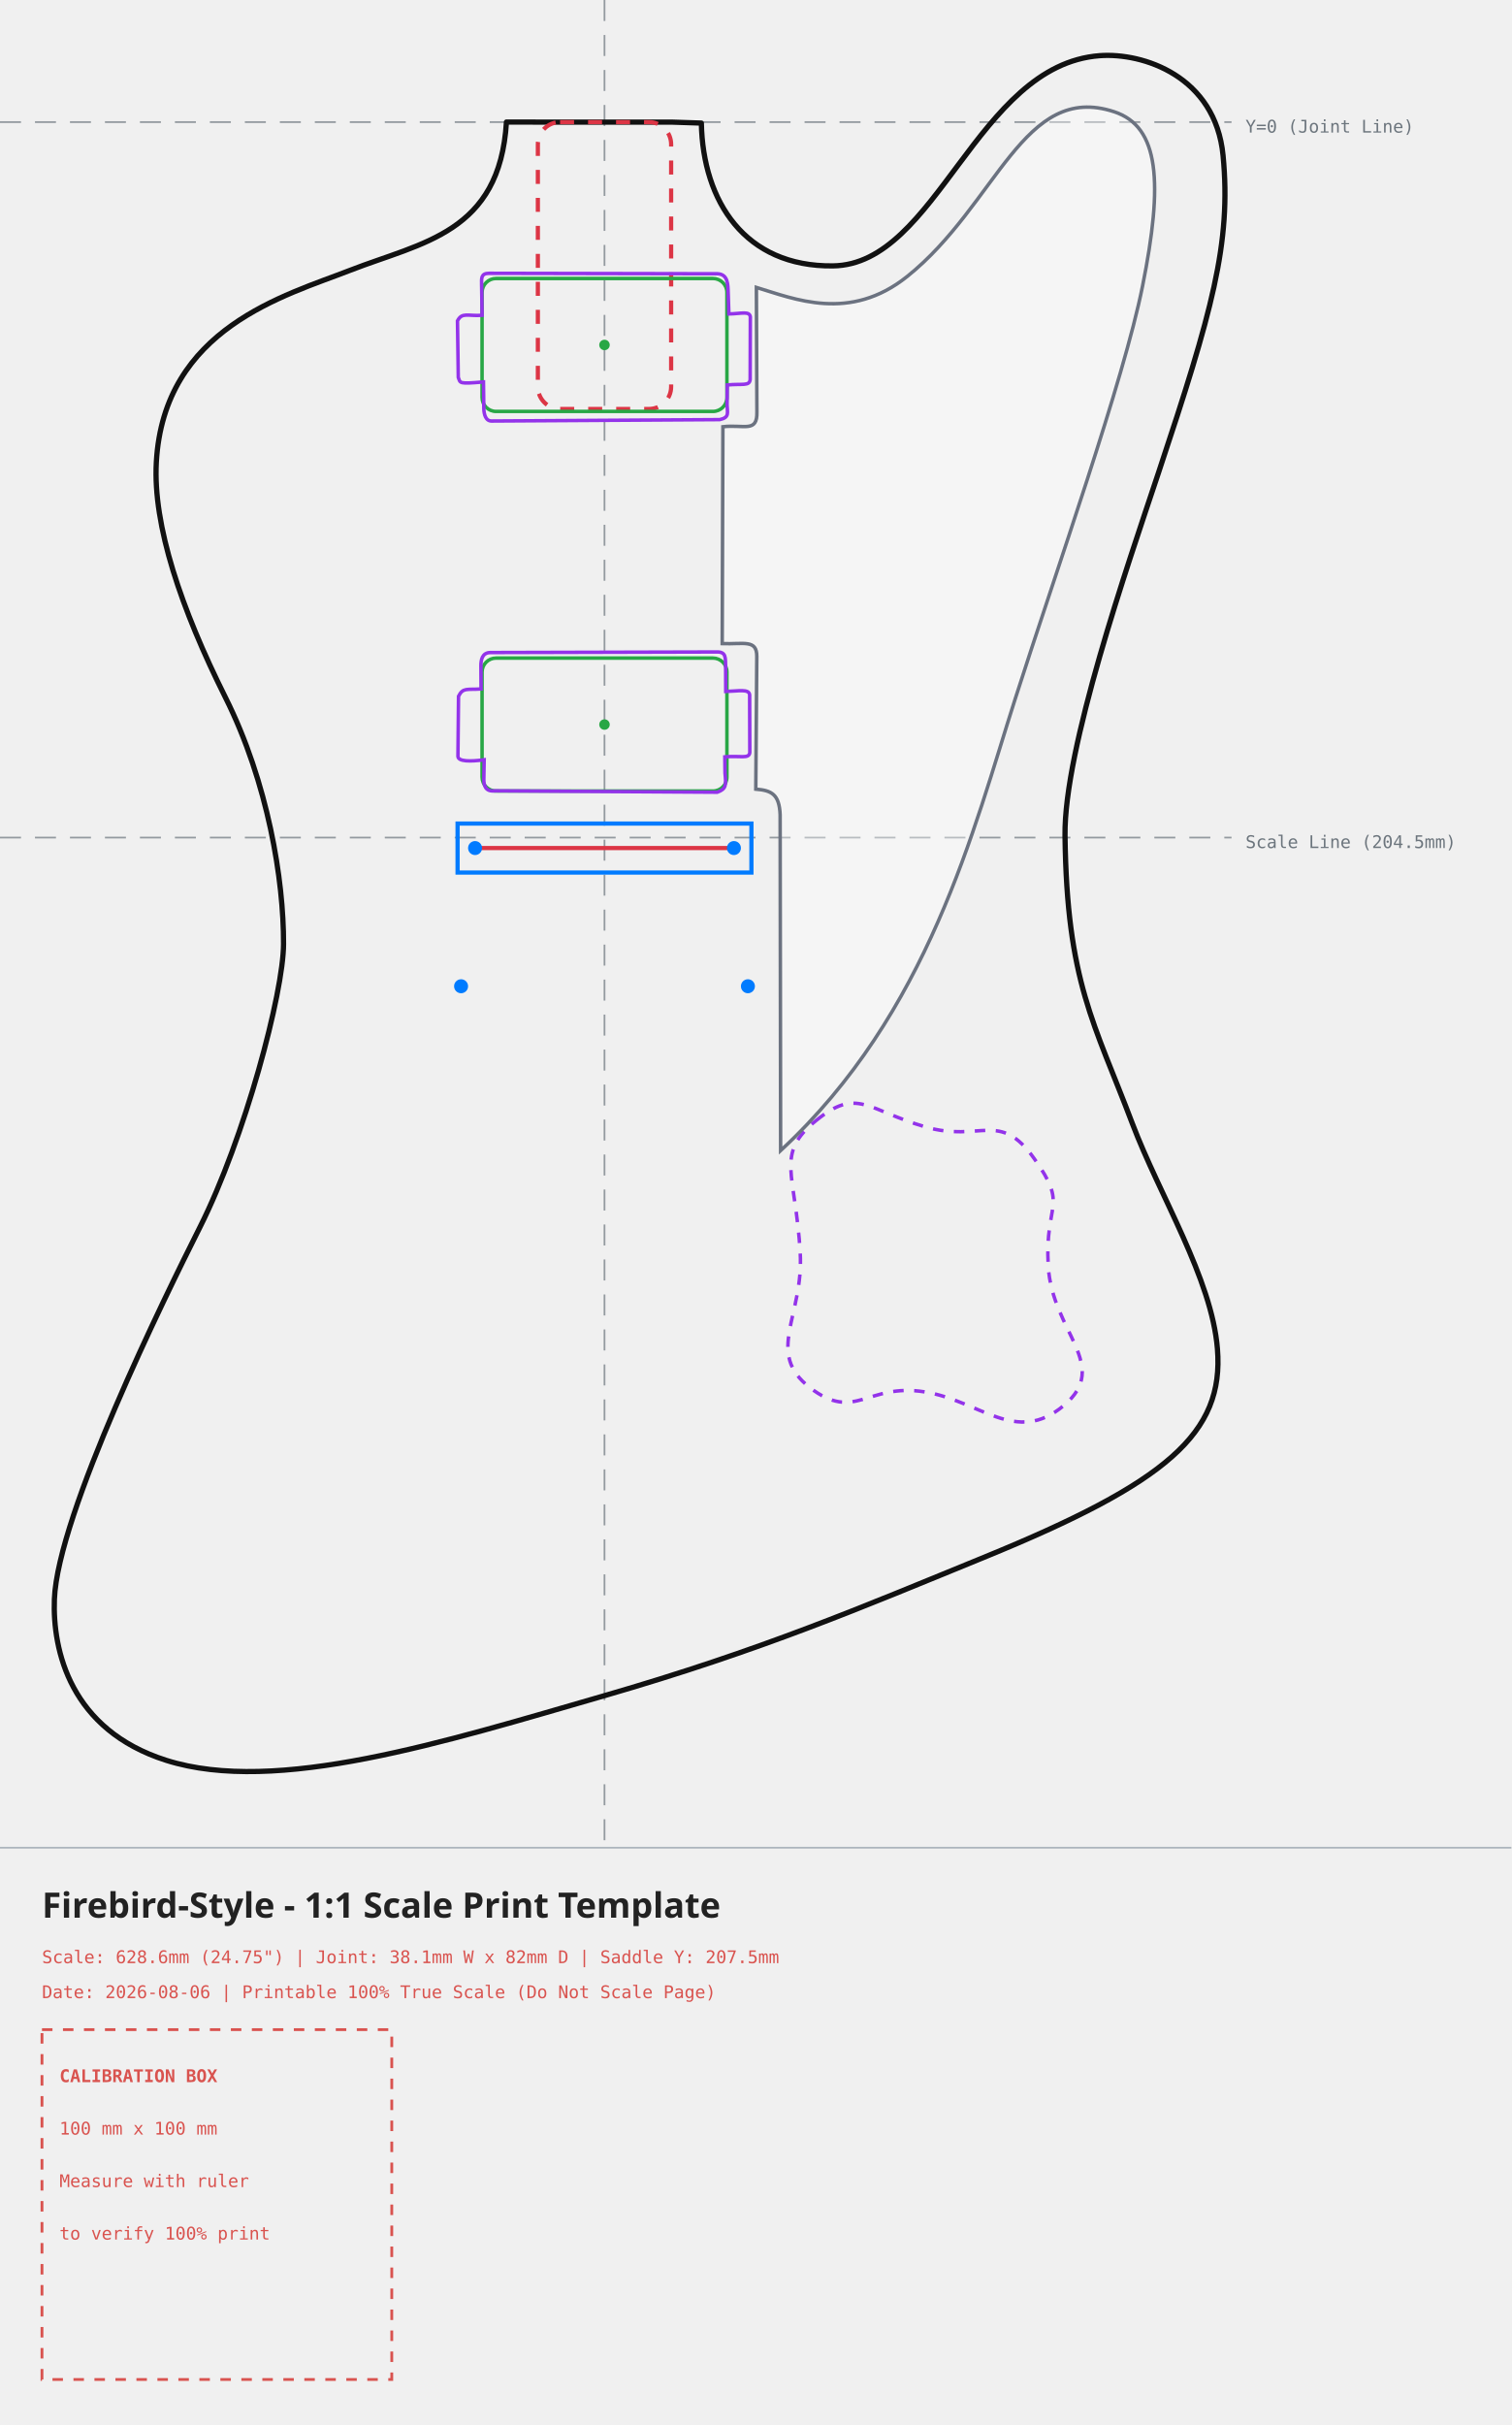
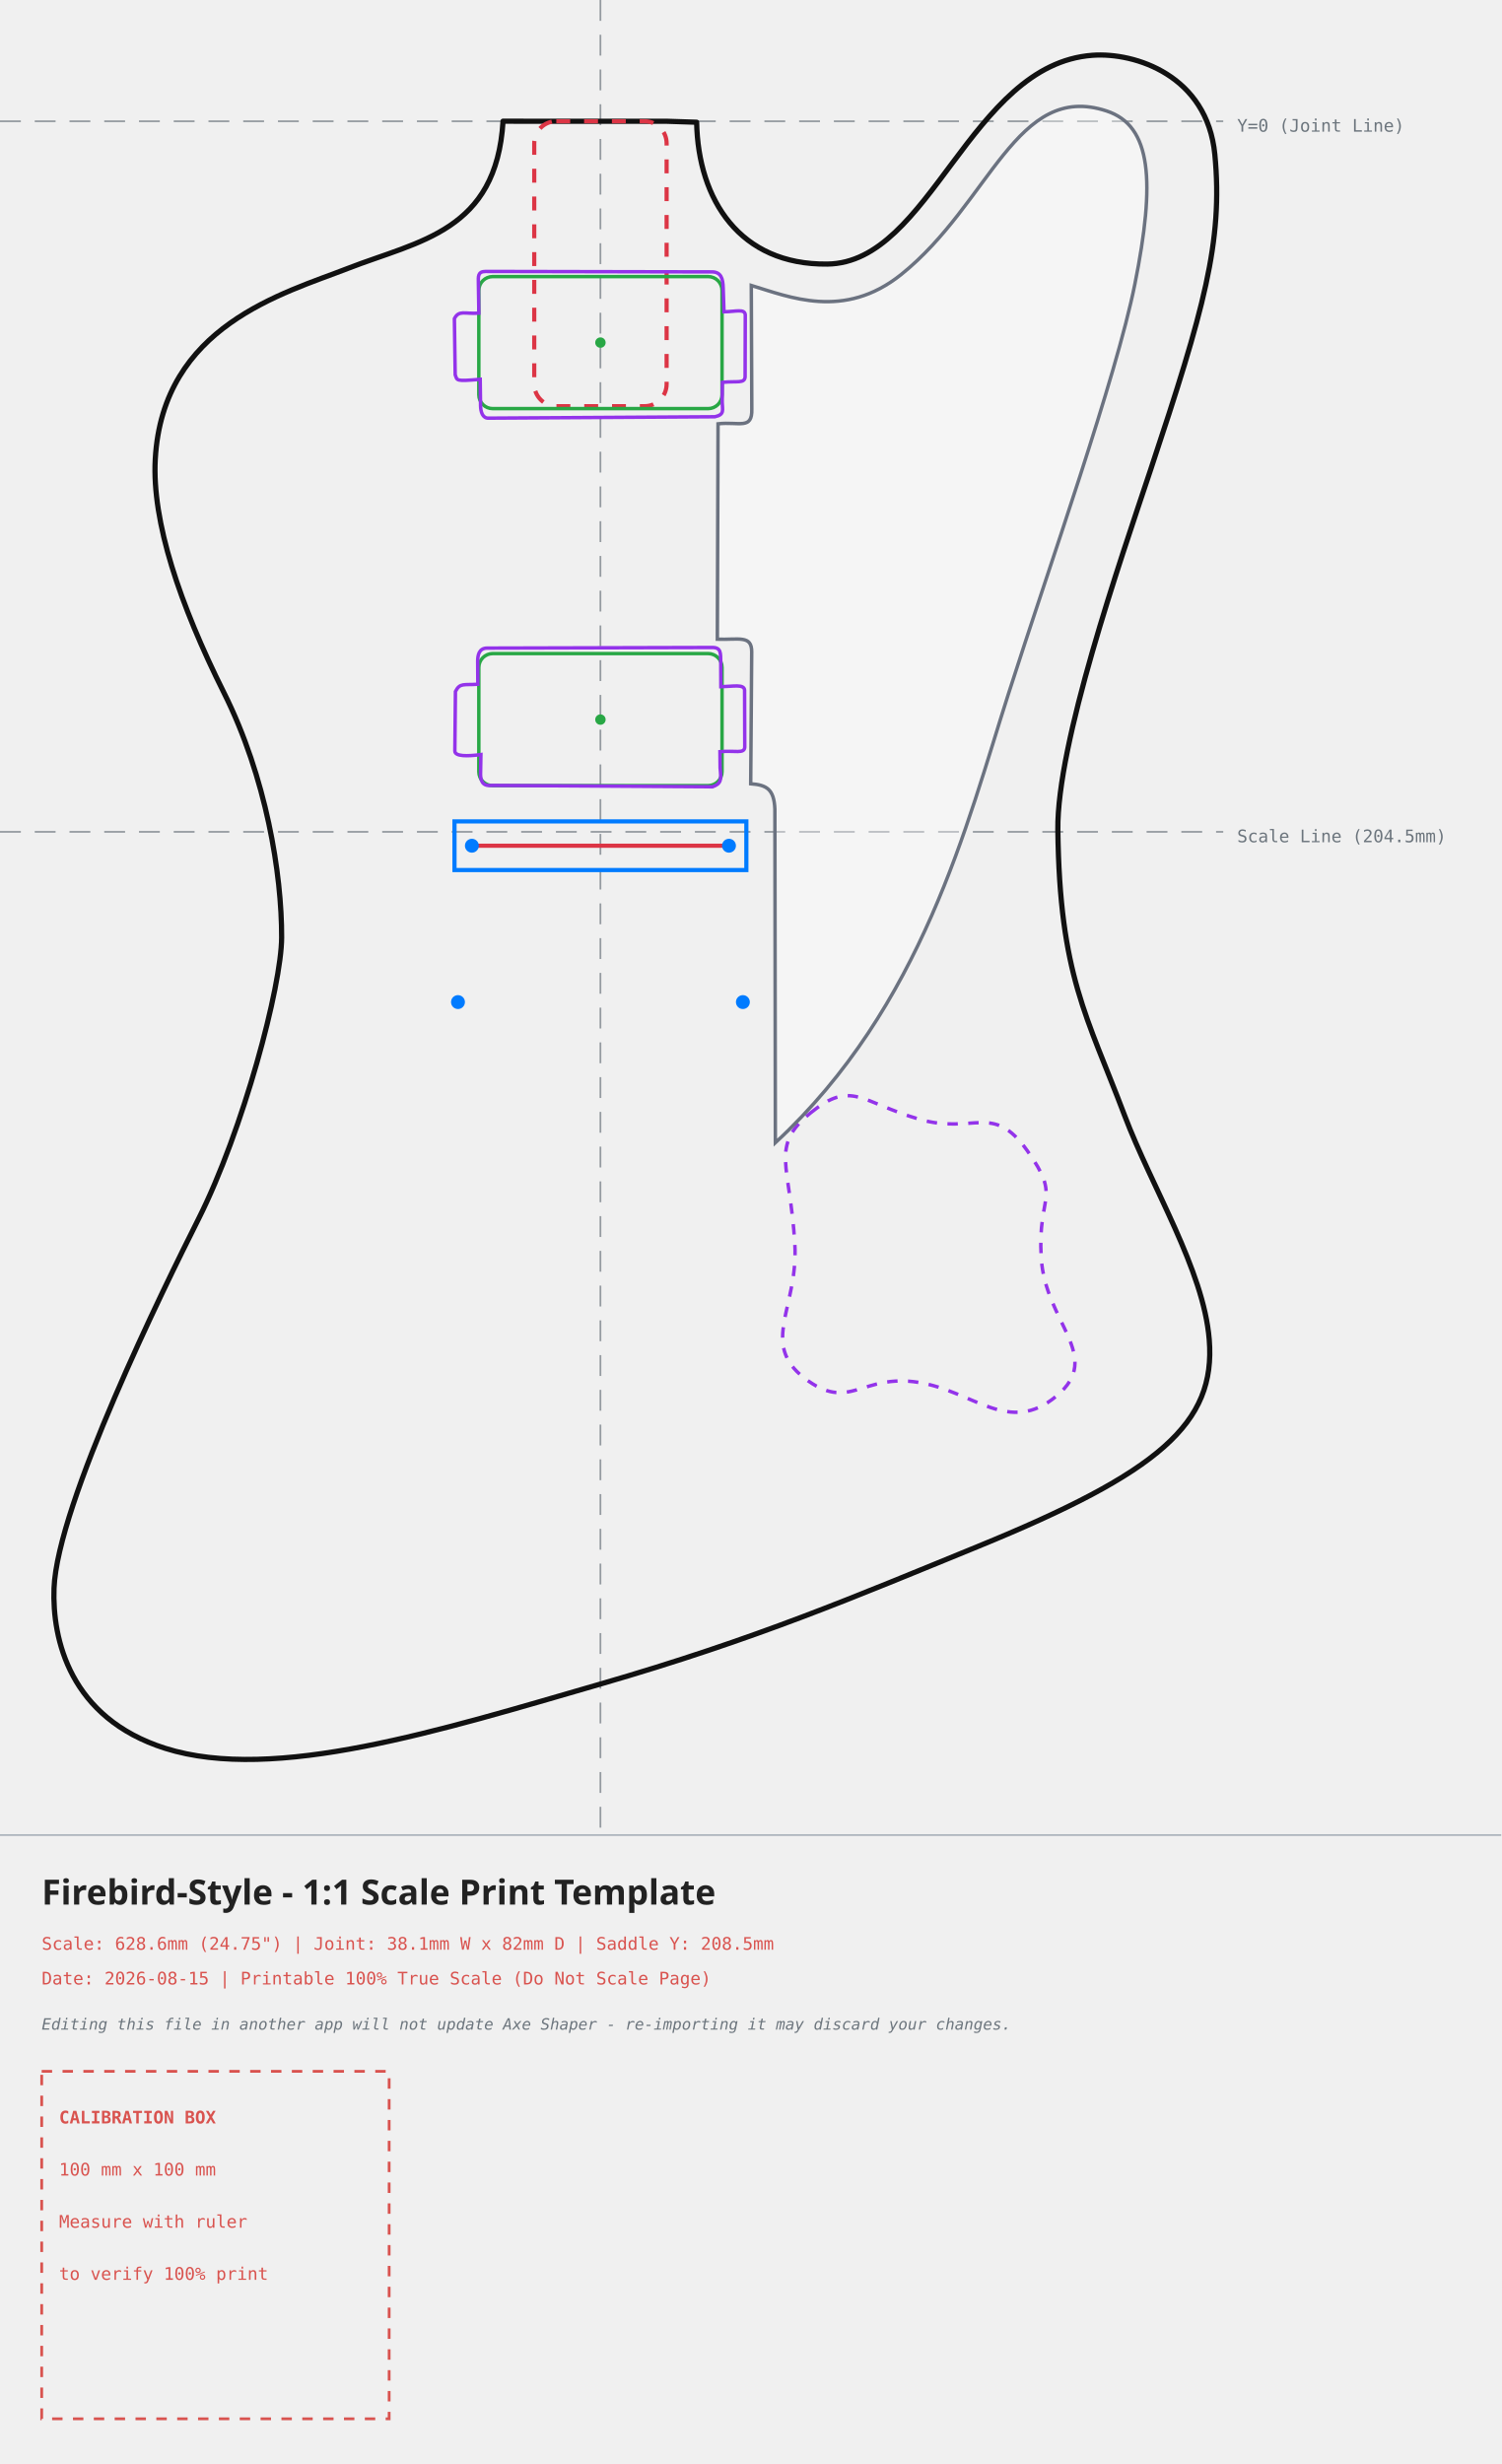
- <svg xmlns="http://www.w3.org/2000/svg" width="432.06mm" height="693.14mm" viewBox="-172.81 -34.90 432.06 693.14">
+ <svg xmlns="http://www.w3.org/2000/svg" width="432.06mm" height="709.14mm" viewBox="-172.81 -34.90 432.06 709.14">
  <style>
    .body-line { fill: none; stroke: #111111; stroke-width: 1.5; stroke-linecap: round; stroke-linejoin: round; }
    .neck-pocket { fill: none; stroke: #dc3545; stroke-width: 1.2; stroke-dasharray: 4,4; }
    .pickup-rout { fill: none; stroke: #28a745; stroke-width: 1.0; }
    .bridge-rout { fill: none; stroke: #007bff; stroke-width: 1.2; }
    .back-route { fill: none; stroke: #9333ea; stroke-width: 1.0; stroke-dasharray: 3,3; }
    .front-route { fill: none; stroke: #9333ea; stroke-width: 1.0; }
    .pickguard { fill: #ffffff; fill-opacity: 0.35; stroke: #6b7280; stroke-width: 1.0; }
    .center-axis { fill: none; stroke: #6c757d; stroke-width: 0.5; stroke-dasharray: 6,4; opacity: 0.7; }
    .calibration-box { fill: none; stroke: #d9534f; stroke-width: 0.8; stroke-dasharray: 3,3; }
    .band-rule { fill: none; stroke: #adb5bd; stroke-width: 0.5; }
    .text-label { font-family: monospace, sans-serif; font-size: 5px; fill: #d9534f; }
+     .disclaimer-label { font-family: monospace, sans-serif; font-size: 4.5px; font-style: italic; fill: #6c757d; }
    .axis-label { font-family: monospace, sans-serif; font-size: 5px; fill: #6c757d; }
    .title-label { font-family: sans-serif; font-size: 10px; font-weight: bold; fill: #222222; }
  </style>
  <g>
    <line x1="0" y1="-34.90" x2="0" y2="493.23" class="center-axis" />
    <line x1="-172.81" y1="0" x2="179.25" y2="0" class="center-axis" />
    <text x="183.25" y="3" class="axis-label">Y=0 (Joint Line)</text>
    <line x1="-172.81" y1="204.50" x2="179.25" y2="204.50" class="center-axis" stroke="#007bff" />
    <text x="183.25" y="207.50" class="axis-label" fill="#007bff">Scale Line (204.5mm)</text>
    <path d="M 60.49 285.38 C 72.33 275.76, 74.90 282.30, 91.72 287.20 C 107.52 291.80, 112.86 282.21, 122.85 296.27 C 132.84 310.33, 125.78 308.45, 126.86 327.02 C 127.95 345.79, 144.96 355.40, 131.27 366.87 C 117.58 378.34, 107.44 365.48, 91.50 362.94 C 75.06 360.32, 71.67 371.71, 58.72 361.72 C 45.77 351.73, 57.02 341.31, 55.95 323.10 C 54.61 300.17, 48.65 295.00, 60.49 285.38 Z" class="back-route" />
    <path d="M -19.05 0.00 C -19.05 0.00, -28.03 -0.02, -28.03 -0.02 C -29.94 31.75, -52.23 34.37, -72.70 42.35 C -91.16 49.55, -126.00 58.79, -128.12 97.24 C -129.12 115.25, -121.03 139.10, -108.38 164.42 C -96.17 188.85, -91.70 216.68, -91.75 234.88 C -91.79 248.90, -102.83 290.37, -115.68 315.92 C -125.59 335.63, -156.35 397.99, -157.26 422.22 C -157.81 436.82, -152.70 459.56, -125.28 468.26 C -93.84 478.23, -45.76 462.99, -0.32 449.86 C 45.11 436.73, 73.76 424.42, 108.50 410.23 C 160.85 388.84, 177.18 374.78, 175.22 350.63 C 173.59 330.49, 158.70 306.89, 150.85 286.11 C 140.05 257.50, 132.17 245.85, 131.65 203.97 C 131.34 179.09, 149.42 127.12, 158.43 100.05 C 173.63 54.36, 179.25 34.64, 176.83 9.54 C 174.64 -13.13, 153.93 -19.90, 141.60 -18.99 C 106.30 -16.36, 95.07 40.76, 65.30 41.10 C 40.13 41.39, 28.12 22.65, 27.69 0.28 C 27.69 0.28, 19.05 0.00, 19.05 0.00 C 19.05 0.00, -19.05 0.00, -19.05 0.00 Z" class="body-line" />
    <path d="M 43.42 47.25 C 54.16 50.50, 70.10 57.30, 86.56 44.10 C 112.25 23.50, 119.73 -11.52, 145.69 -2.96 C 158.66 1.31, 159.75 17.26, 153.81 46.89 C 148.36 74.09, 129.26 127.79, 117.39 164.92 C 105.51 202.05, 92.74 254.70, 50.35 293.97 C 50.35 293.97, 50.21 197.97, 50.21 197.97 C 49.97 192.15, 47.80 191.02, 43.25 190.66 C 43.25 190.66, 43.54 152.71, 43.54 152.71 C 43.55 147.80, 39.84 149.27, 33.65 149.07 C 33.65 149.07, 33.85 87.07, 33.85 87.07 C 39.92 86.38, 43.72 88.90, 43.57 82.84 C 43.57 82.84, 43.42 47.25, 43.42 47.25 Z" class="pickguard" style="fill:#ffffff" />
    <rect x="-19.05" y="0" width="38.1" height="82" rx="6.35" ry="6.35" class="neck-pocket" />
    <g transform="translate(0, 63.7) rotate(0)">
      <rect x="-35.00" y="-19.00" width="70" height="38" rx="4" ry="4" class="pickup-rout" />
      <circle cx="0" cy="0" r="1.5" fill="#28a745" />
    </g>
    <g transform="translate(0, 172.2) rotate(0)">
      <rect x="-35.00" y="-19.00" width="70" height="38" rx="4" ry="4" class="pickup-rout" />
      <circle cx="0" cy="0" r="1.5" fill="#28a745" />
    </g>
    <path d="M -33.00 43.22 C -33.00 43.22, 31.78 43.35, 31.78 43.35 C 34.80 43.22, 35.24 45.33, 35.33 47.91 C 35.33 47.91, 35.56 54.84, 35.56 54.84 C 39.17 54.75, 41.49 53.92, 41.69 55.69 C 41.69 55.69, 41.64 73.57, 41.64 73.57 C 41.46 75.53, 39.48 74.73, 35.10 75.13 C 35.10 75.13, 35.05 80.82, 35.05 80.82 C 35.08 83.08, 35.84 84.41, 32.94 85.04 C 32.94 85.04, -32.10 85.44, -32.10 85.44 C -33.99 85.57, -34.46 83.50, -34.50 81.89 C -34.50 81.89, -34.60 74.27, -34.60 74.27 C -41.83 74.89, -41.17 74.63, -41.80 72.95 C -41.80 72.95, -42.03 56.81, -42.03 56.81 C -40.73 54.28, -39.12 55.49, -34.99 55.23 C -34.99 55.23, -35.13 46.48, -35.13 46.48 C -35.14 44.75, -35.40 43.22, -33.00 43.22 Z" class="front-route" />
    <path d="M -32.60 151.62 C -32.60 151.62, 31.88 151.45, 31.88 151.45 C 34.90 151.32, 34.54 153.13, 34.63 155.71 C 34.63 155.71, 34.66 162.74, 34.66 162.74 C 38.27 162.65, 41.29 161.92, 41.49 163.69 C 41.49 163.69, 41.54 180.17, 41.54 180.17 C 41.36 182.13, 38.78 181.03, 34.40 181.43 C 34.40 181.43, 34.45 186.12, 34.45 186.12 C 34.78 189.48, 34.84 190.61, 32.24 191.54 C 32.24 191.54, -31.30 191.14, -31.30 191.14 C -34.09 191.47, -34.46 189.60, -34.50 187.99 C -34.50 187.99, -34.40 182.27, -34.40 182.27 C -38.33 182.79, -41.87 182.83, -41.90 181.25 C -41.90 181.25, -41.73 164.11, -41.73 164.11 C -40.43 161.58, -39.42 162.29, -35.29 162.03 C -35.29 162.03, -35.33 155.48, -35.33 155.48 C -35.34 153.75, -35.00 151.62, -32.60 151.62 Z" class="front-route" />
-     <g transform="translate(0, 207.50)">
+     <g transform="translate(0, 208.50)">
      <rect x="-42.00" y="-7.00" width="84" height="14" class="bridge-rout" />
      <line x1="-37.00" y1="0" x2="37.00" y2="0" stroke="#dc3545" stroke-width="1.2" />
      <circle cx="-37" cy="0" r="2" fill="#007bff" />
      <circle cx="37" cy="0" r="2" fill="#007bff" />
-       <circle cx="-41" cy="39.5" r="2" fill="#007bff" />
-       <circle cx="41" cy="39.5" r="2" fill="#007bff" />
+       <circle cx="-41" cy="45" r="2" fill="#007bff" />
+       <circle cx="41" cy="45" r="2" fill="#007bff" />
    </g>
  </g>
  <g>
    <line x1="-172.81" y1="493.23" x2="259.25" y2="493.23" class="band-rule" />
    <text x="-160.81" y="513.23" class="title-label">Firebird-Style - 1:1 Scale Print Template</text>
-     <text x="-160.81" y="526.23" class="text-label">Scale: 628.6mm (24.75") | Joint: 38.1mm W x 82mm D | Saddle Y: 207.5mm</text>
-     <text x="-160.81" y="536.23" class="text-label">Date: 2026-08-06 | Printable 100% True Scale (Do Not Scale Page)</text>
-     <g transform="translate(-160.81, 545.23)">
+     <text x="-160.81" y="526.23" class="text-label">Scale: 628.6mm (24.75") | Joint: 38.1mm W x 82mm D | Saddle Y: 208.5mm</text>
+     <text x="-160.81" y="536.23" class="text-label">Date: 2026-08-15 | Printable 100% True Scale (Do Not Scale Page)</text>
+     <text x="-160.81" y="549.23" class="disclaimer-label">Editing this file in another app will not update Axe Shaper - re-importing it may discard your changes.</text>
+     <g transform="translate(-160.81, 561.23)">
      <rect x="0" y="0" width="100" height="100" class="calibration-box" />
      <text x="5" y="15" class="text-label" font-weight="bold">CALIBRATION BOX</text>
      <text x="5" y="30" class="text-label">100 mm x 100 mm</text>
      <text x="5" y="45" class="text-label">Measure with ruler</text>
      <text x="5" y="60" class="text-label">to verify 100% print</text>
    </g>
  </g>
</svg>
